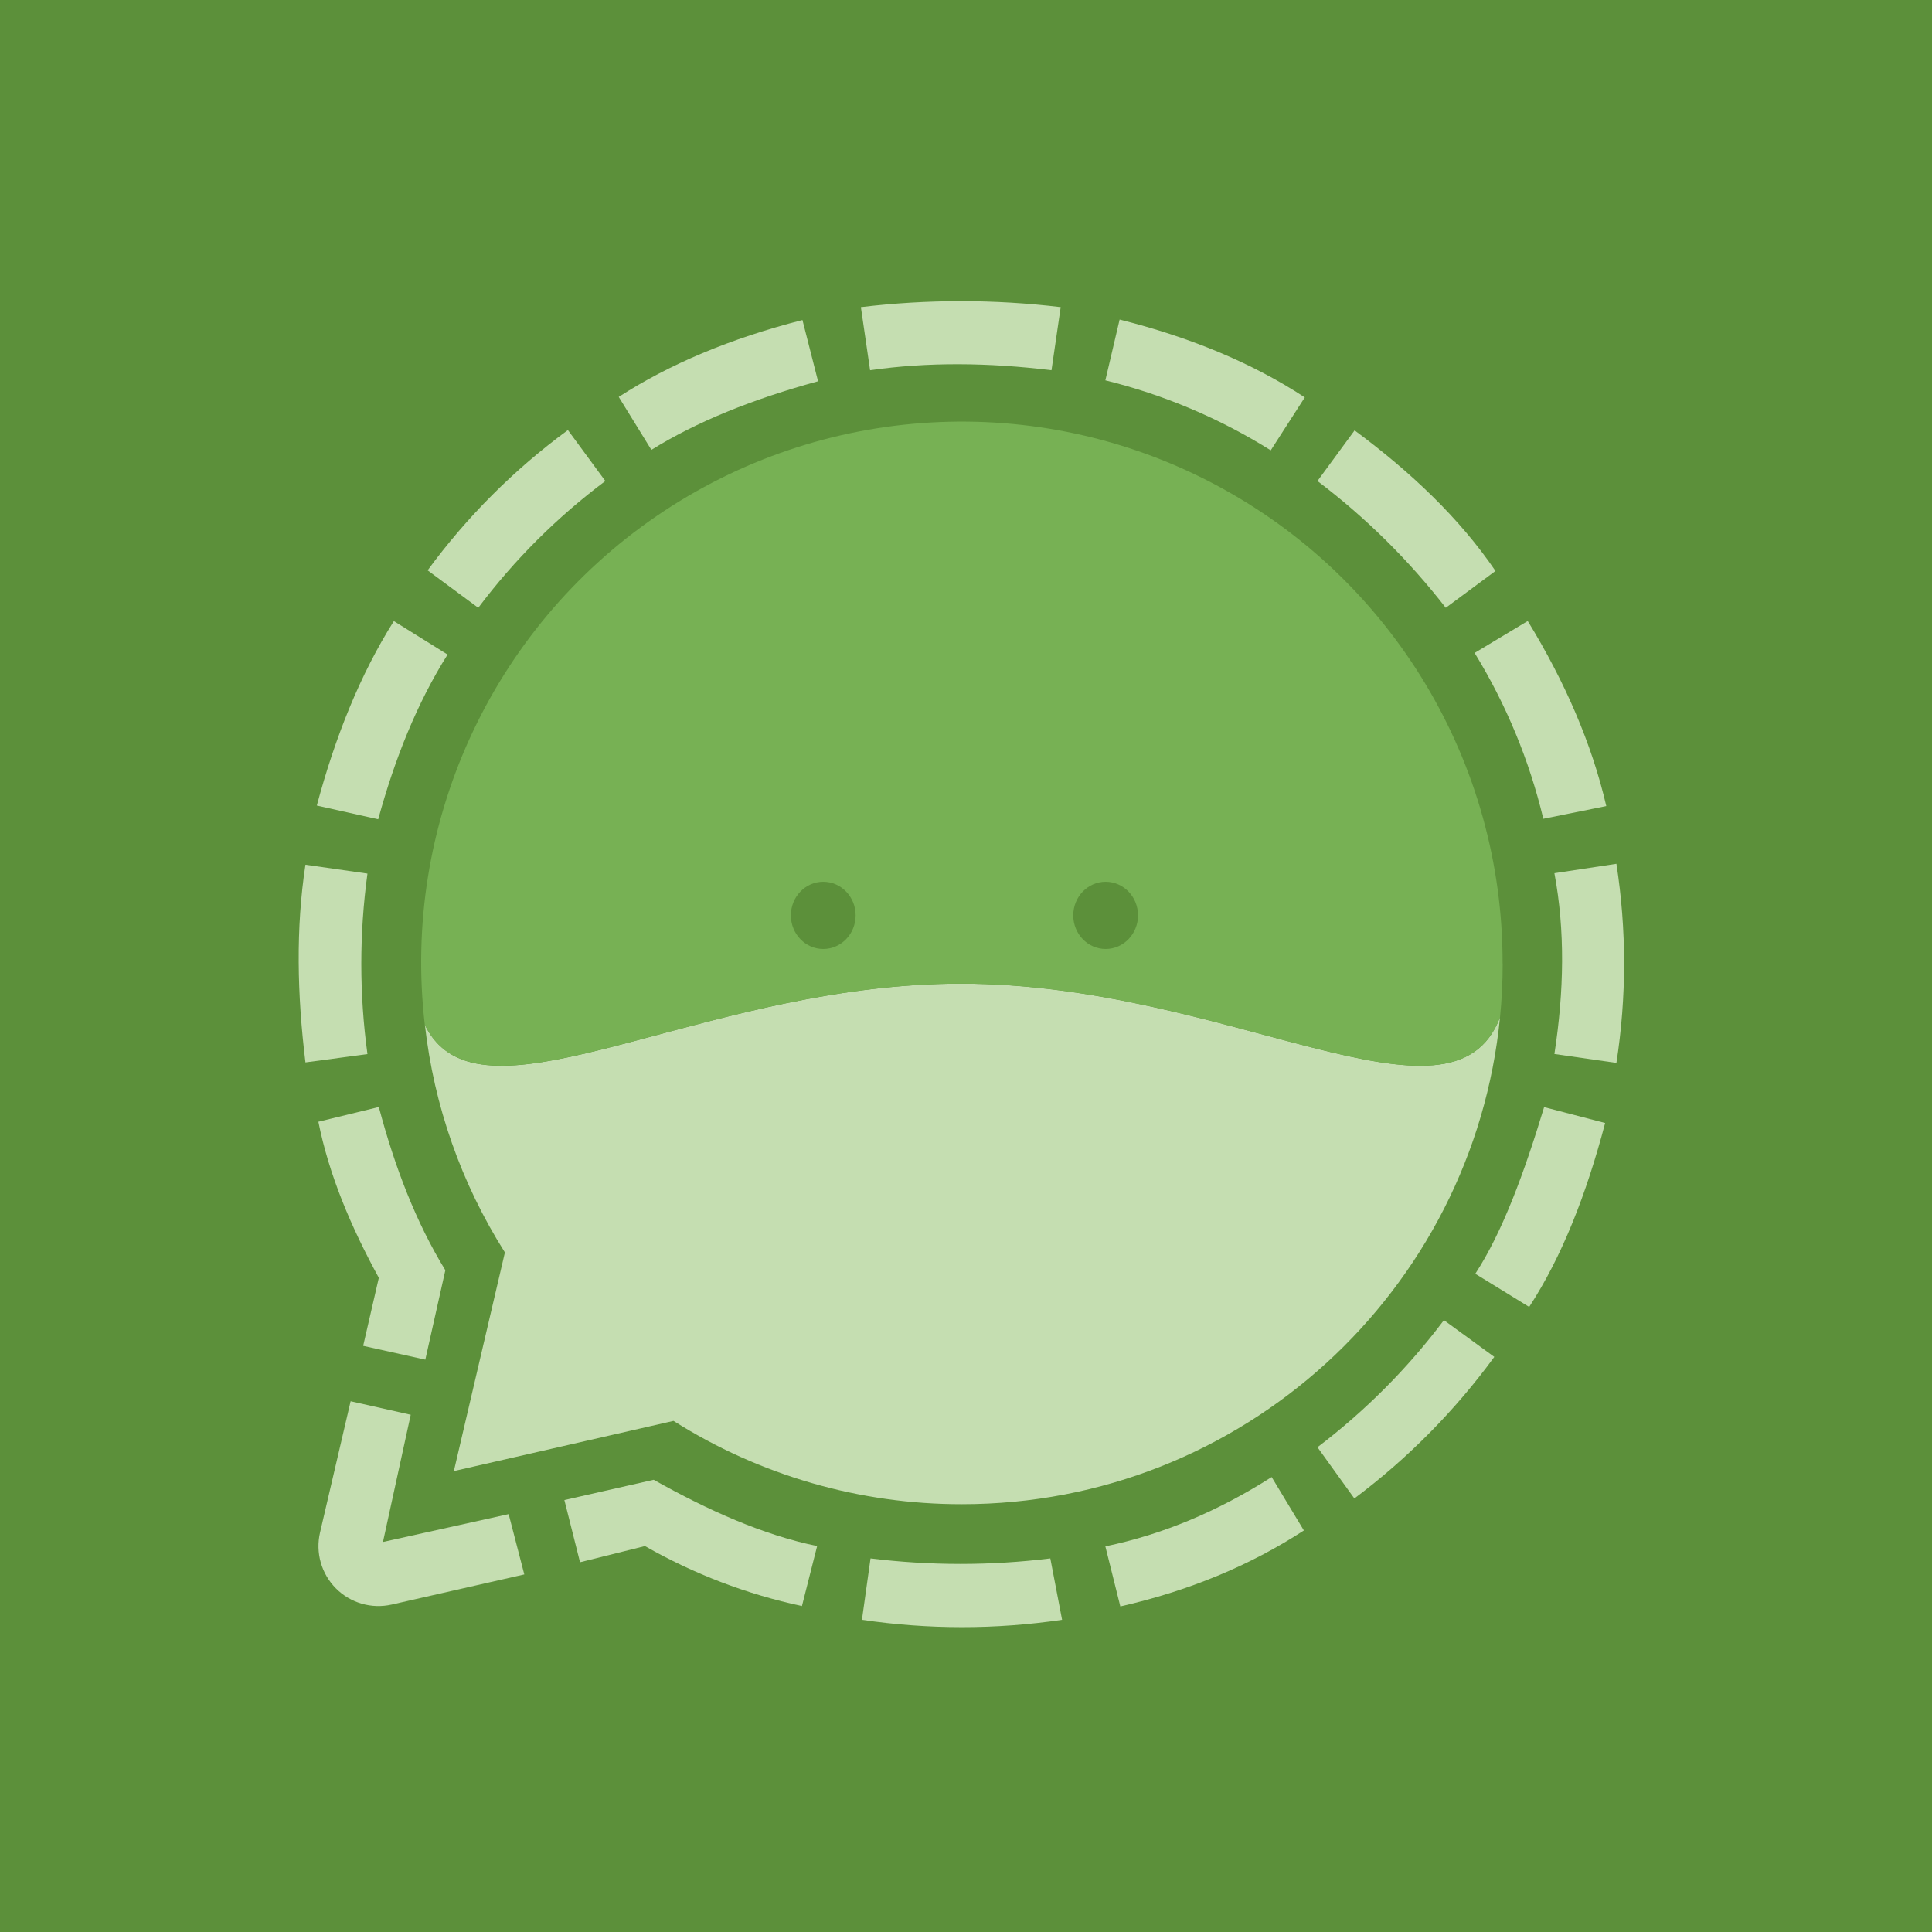
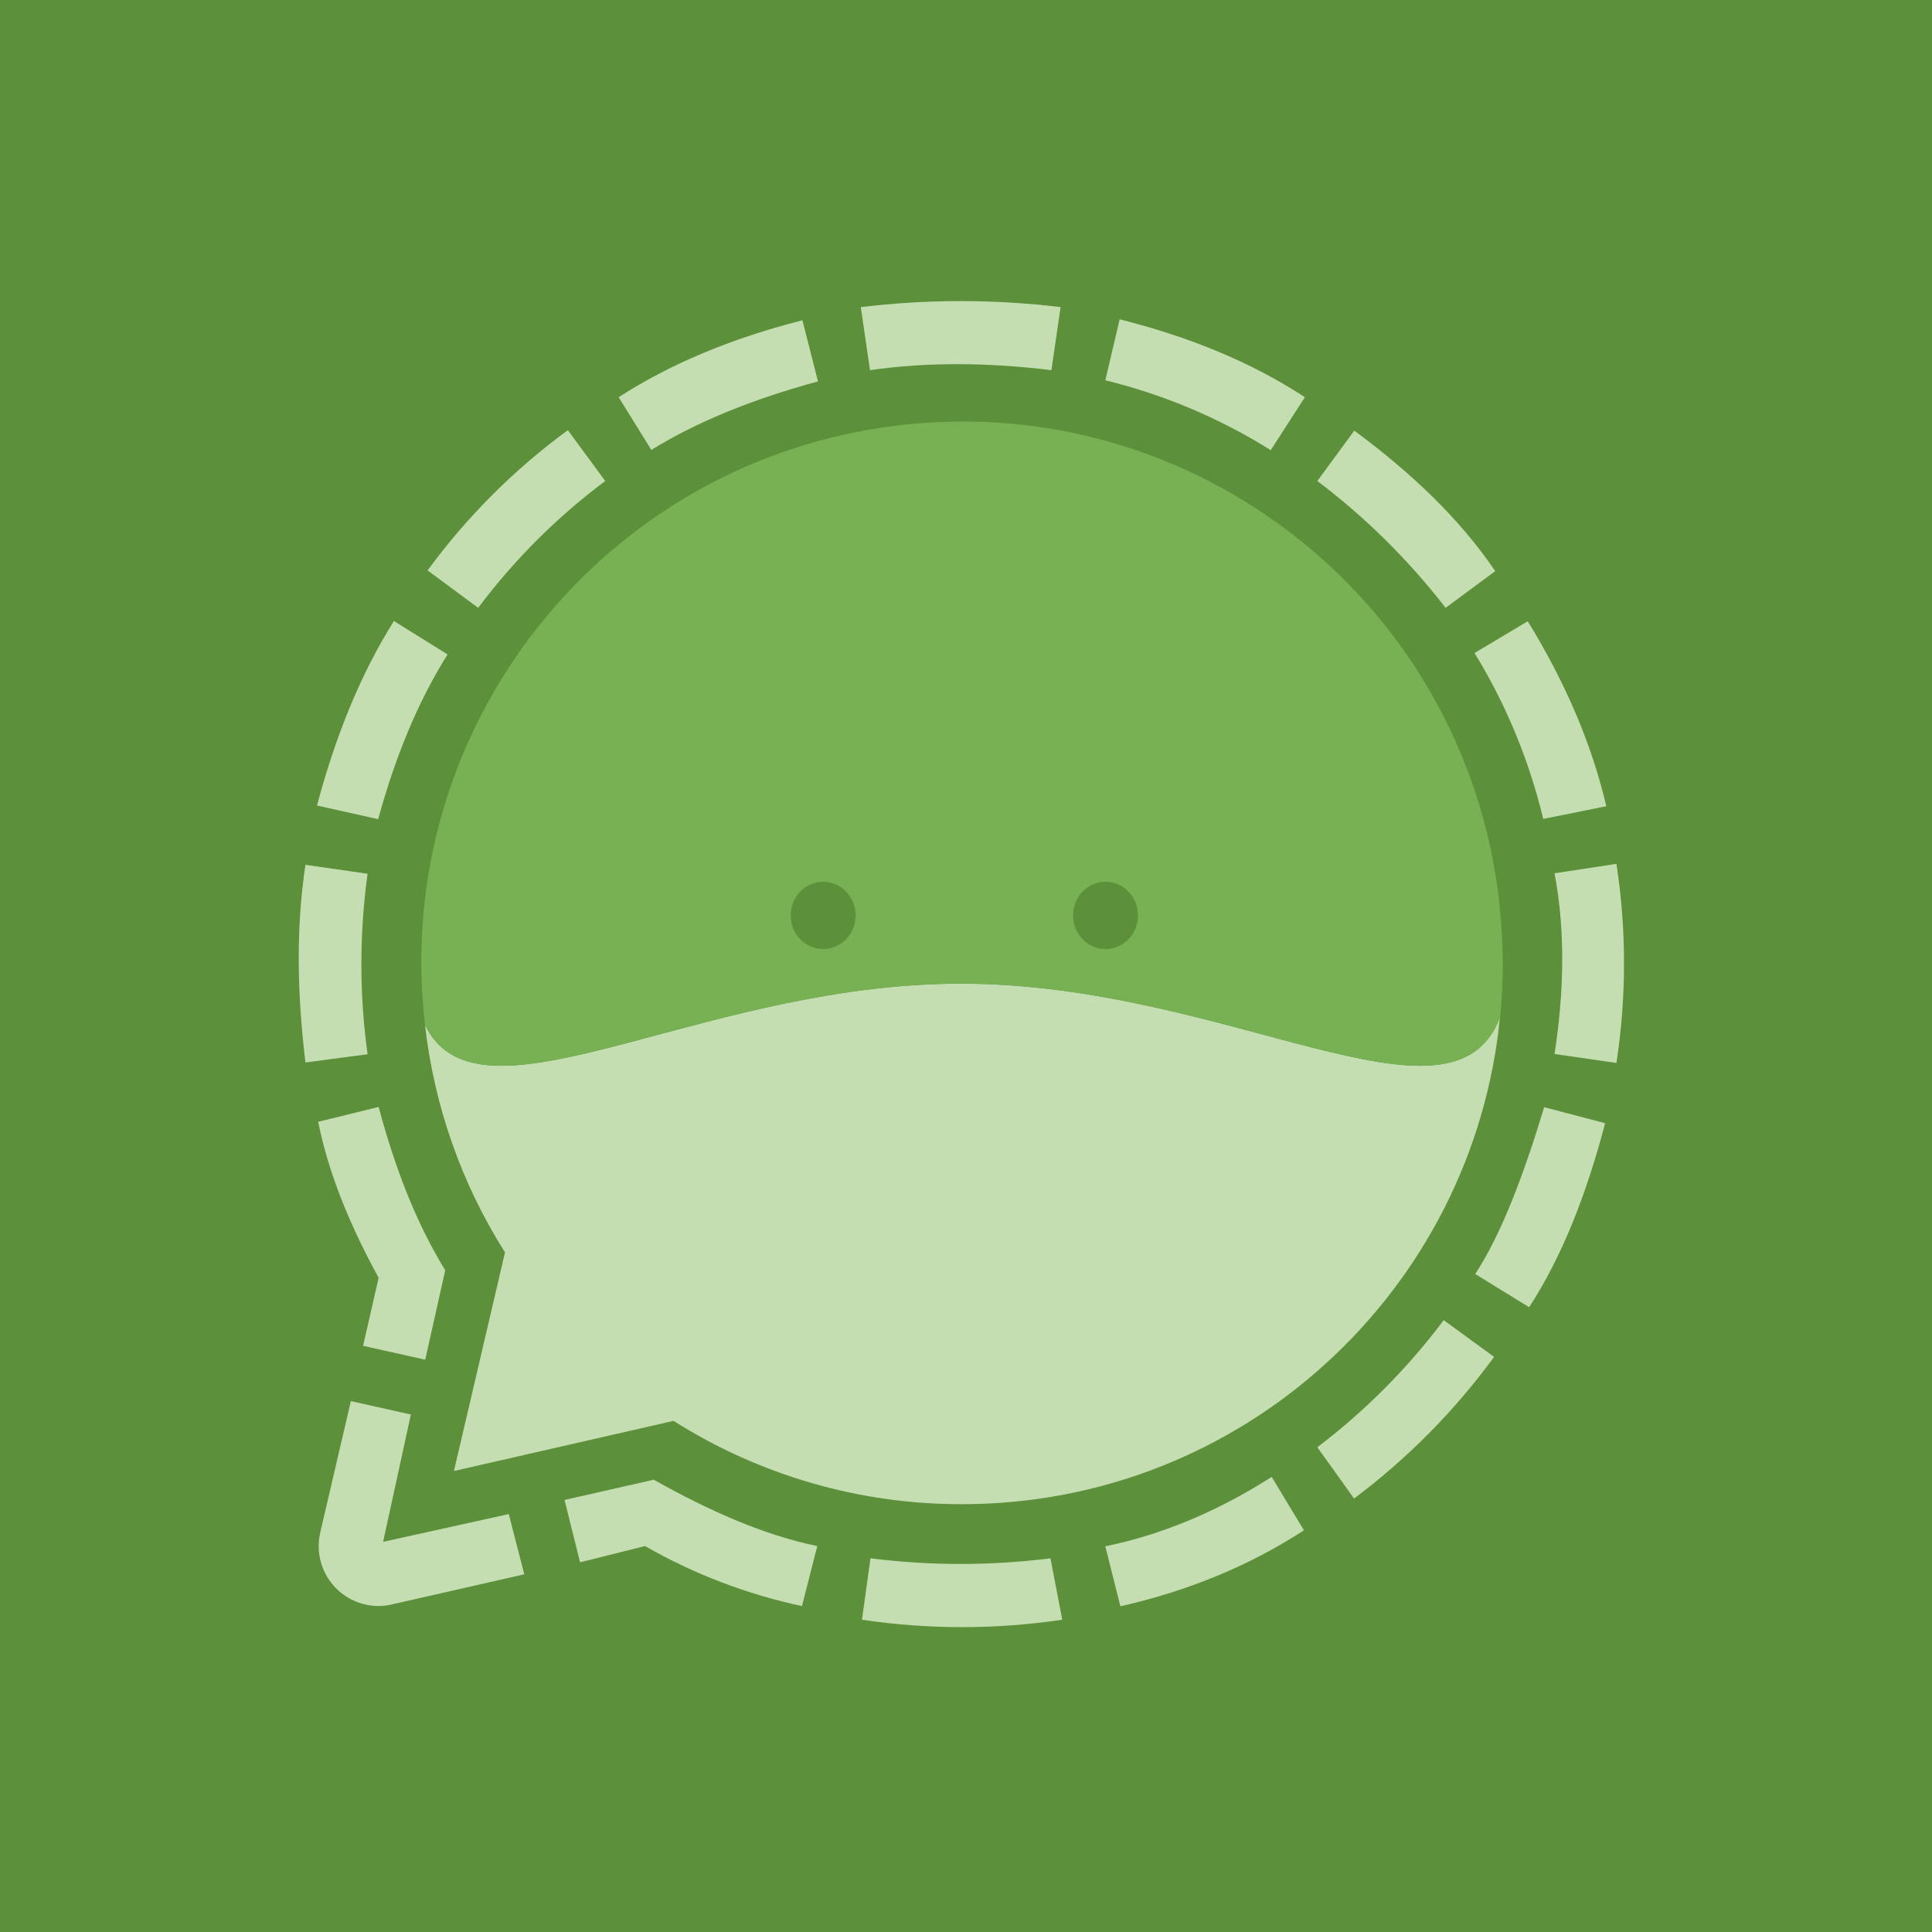
- <svg xmlns="http://www.w3.org/2000/svg" viewBox="0 0 821 821">
-   <defs>
-     <style>.cls-1{fill:#5c903a;}.cls-2{fill:#c5deb1;}.cls-3{fill:#77b154;}</style>
-   </defs>
-   <g id="Ebene_2" data-name="Ebene 2">
-     <g id="Ebene_1-2" data-name="Ebene 1">
-       <rect class="cls-1" width="821" height="821" />
-       <path class="cls-2" d="M637.43,432.3C626,548.47,528,639.21,408.8,639.21a228.7,228.7,0,0,1-122.59-35.4l-93.34,21.32,21.69-92.91a228.22,228.22,0,0,1-34-96.71,30.28,30.28,0,0,0,5.83,8.37C216.65,474.29,304.56,418,408.28,418,522.18,418,617,485.86,637.43,432.3Z" />
-       <path class="cls-3" d="M638.56,409.46q0,11.57-1.13,22.84C617,485.86,522.18,418,408.28,418c-103.72,0-191.63,56.26-221.93,25.85a30.28,30.28,0,0,1-5.83-8.37,229.77,229.77,0,1,1,458-26.05Z" />
-       <ellipse class="cls-1" cx="469.84" cy="388.99" rx="13.76" ry="14.28" />
-       <ellipse class="cls-1" cx="349.84" cy="388.99" rx="13.76" ry="14.28" />
-       <path class="cls-2" d="M222.8,669.05l-6.65-25.63-53.41,11.84,11.8-54.06L149,595.46l-13,55.78a25.47,25.47,0,0,0,30.44,30.62Z" />
-       <path class="cls-2" d="M154.33,571.91l26.41,5.87,8.51-38c-12.36-20.16-21.45-43.62-28.27-69.36l-25.69,6.26c4.55,22.76,13.9,44.74,25.69,66.33Z" />
-       <path class="cls-2" d="M129.8,451.46l26.35-3.53a283,283,0,0,1,0-76.69l-26.35-3.78C125.68,394.47,126.27,422.61,129.8,451.46Z" />
-       <path class="cls-2" d="M160.72,348.15c7-25.54,16.41-49.24,29.48-70l-22.83-14.22c-14.32,22.7-24.91,49.16-32.74,78.39Z" />
-       <path class="cls-2" d="M203.24,258.28a268.91,268.91,0,0,1,54-53.87l-15.91-21.65a276.61,276.61,0,0,0-59.61,59.61Z" />
-       <path class="cls-2" d="M276.8,191.17c19.2-11.94,43-21.55,70.83-29.15L341,136c-30.69,7.84-56.61,18.8-78.07,32.67Z" />
-       <path class="cls-2" d="M369.74,157.33c24.43-3.52,50.22-3.27,77.09,0l3.91-26.81a355.73,355.73,0,0,0-84.91,0Z" />
-       <path class="cls-2" d="M469.72,161.63A240.49,240.49,0,0,1,540,191.37l14.47-22.5C531.75,154,505.3,143.2,475.78,135.8Z" />
-       <path class="cls-2" d="M559.85,204.41a291.18,291.18,0,0,1,54.52,53.87l21.13-15.65c-15.23-22.38-35.85-41.95-59.87-59.74Z" />
-       <path class="cls-2" d="M626.63,277.46a243,243,0,0,1,29.2,70.48l26.76-5.4c-6.17-26.55-17.54-52.75-33.39-78.65Z" />
-       <path class="cls-2" d="M686.89,367.07l-26.35,4c4.56,24.3,4.14,50,0,76.82l26.35,3.79A276.16,276.16,0,0,0,686.89,367.07Z" />
-       <path class="cls-2" d="M656.17,470.47l25.93,6.75c-7.92,30.06-18.27,56.69-32.28,78.16l-22.9-14.09C638.58,523.39,647.78,498.14,656.17,470.47Z" />
-       <path class="cls-2" d="M559.85,615a275.28,275.28,0,0,0,53.74-54L635,576.61a285.79,285.79,0,0,1-59.47,60.16Z" />
-       <path class="cls-2" d="M469.72,657.12l6.36,25.53q43.59-9.89,78-32.28l-13.69-22.7C518,641.94,494.52,652,469.72,657.12Z" />
-       <path class="cls-2" d="M369.93,662.24l-3.65,26.09a290.67,290.67,0,0,0,85.05,0l-5-26.09A312.31,312.31,0,0,1,369.93,662.24Z" />
-       <path class="cls-2" d="M246.48,663.87,274.07,657a232.74,232.74,0,0,0,66.71,25.49L347.24,657c-22.81-4.71-46-15-69.46-28.17l-37.95,8.61Z" />
-     </g>
+ <svg xmlns="http://www.w3.org/2000/svg" version="1.1" id="Ebene_1" x="0px" y="0px" viewBox="0 0 821 821" style="enable-background:new 0 0 821 821;" xml:space="preserve">
+   <style type="text/css">
+ 	.st0{fill:#5C903A;}
+ 	.st1{fill:#C5DEB1;}
+ 	.st2{fill:#77B154;}
+ </style>
+   <rect y="0" class="st0" width="821" height="821" />
+   <path class="st1" d="M637.4,432.3C626,548.5,528,639.2,408.8,639.2c-43.4,0.1-85.9-12.2-122.6-35.4l-93.3,21.3l21.7-92.9  c-18.5-29.2-30.1-62.3-34-96.7c1.5,3.1,3.4,5.9,5.8,8.4c30.3,30.4,118.2-25.9,221.9-25.9C522.2,418,617,485.9,637.4,432.3z" />
+   <path class="st2" d="M638.6,409.5c0,7.7-0.4,15.3-1.1,22.8C617,485.9,522.2,418,408.3,418c-103.7,0-191.6,56.3-221.9,25.9  c-2.4-2.4-4.4-5.3-5.8-8.4c-14.7-126,75.6-240.1,201.7-254.8S622.3,256.3,637,382.4C638,391.4,638.5,400.4,638.6,409.5L638.6,409.5z  " />
+   <ellipse class="st0" cx="469.8" cy="389" rx="13.8" ry="14.3" />
+   <ellipse class="st0" cx="349.8" cy="389" rx="13.8" ry="14.3" />
+   <g>
+     <path class="st1" d="M222.8,669l-6.6-25.6l-53.4,11.8l11.8-54.1l-25.5-5.7l-13,55.8c-3.2,13.7,5.3,27.4,19,30.6   c3.8,0.9,7.7,0.9,11.4,0L222.8,669z" />
+     <path class="st1" d="M154.3,571.9l26.4,5.9l8.5-38c-12.4-20.2-21.4-43.6-28.3-69.4l-25.7,6.3c4.6,22.8,13.9,44.7,25.7,66.3   L154.3,571.9z" />
+     <path class="st1" d="M129.8,451.5l26.4-3.5c-3.5-25.4-3.5-51.2,0-76.7l-26.4-3.8C125.7,394.5,126.3,422.6,129.8,451.5z" />
+     <path class="st1" d="M160.7,348.1c7-25.5,16.4-49.2,29.5-70l-22.8-14.2c-14.3,22.7-24.9,49.2-32.7,78.4L160.7,348.1z" />
+     <path class="st1" d="M203.2,258.3c15.3-20.4,33.5-38.6,54-53.9l-15.9-21.6c-22.8,16.7-42.9,36.8-59.6,59.6L203.2,258.3z" />
+     <path class="st1" d="M276.8,191.2c19.2-11.9,43-21.6,70.8-29.1l-6.6-26c-30.7,7.8-56.6,18.8-78.1,32.7L276.8,191.2z" />
+     <path class="st1" d="M369.7,157.3c24.4-3.5,50.2-3.3,77.1,0l3.9-26.8c-28.2-3.4-56.7-3.4-84.9,0L369.7,157.3z" />
+     <path class="st1" d="M469.7,161.6c24.9,6.1,48.6,16.1,70.3,29.7l14.5-22.5c-22.7-14.9-49.2-25.7-78.7-33.1L469.7,161.6z" />
+     <path class="st1" d="M559.8,204.4c20.5,15.5,38.8,33.6,54.5,53.9l21.1-15.6c-15.2-22.4-35.8-41.9-59.9-59.7L559.8,204.4z" />
+     <path class="st1" d="M626.6,277.5c13.4,21.8,23.2,45.6,29.2,70.5l26.8-5.4c-6.2-26.5-17.5-52.8-33.4-78.6L626.6,277.5z" />
+     <path class="st1" d="M686.9,367.1l-26.3,4c4.6,24.3,4.1,50,0,76.8l26.3,3.8C691.2,423.6,691.2,395.1,686.9,367.1z" />
+     <path class="st1" d="M656.2,470.5l25.9,6.8c-7.9,30.1-18.3,56.7-32.3,78.2l-22.9-14.1C638.6,523.4,647.8,498.1,656.2,470.5z" />
+     <path class="st1" d="M559.8,615c20.3-15.4,38.4-33.6,53.7-54l21.4,15.6c-16.7,22.9-36.8,43.2-59.5,60.2L559.8,615z" />
+     <path class="st1" d="M469.7,657.1l6.4,25.5c29.1-6.6,55.1-17.4,78-32.3l-13.7-22.7C518,641.9,494.5,652,469.7,657.1z" />
+     <path class="st1" d="M369.9,662.2l-3.6,26.1c28.2,4.2,56.9,4.2,85.1,0l-5-26.1C421,665.4,395.3,665.4,369.9,662.2z" />
+     <path class="st1" d="M246.5,663.9l27.6-6.9c20.8,11.9,43.3,20.5,66.7,25.5l6.5-25.5c-22.8-4.7-46-15-69.5-28.2l-37.9,8.6   L246.5,663.9z" />
  </g>
</svg>
